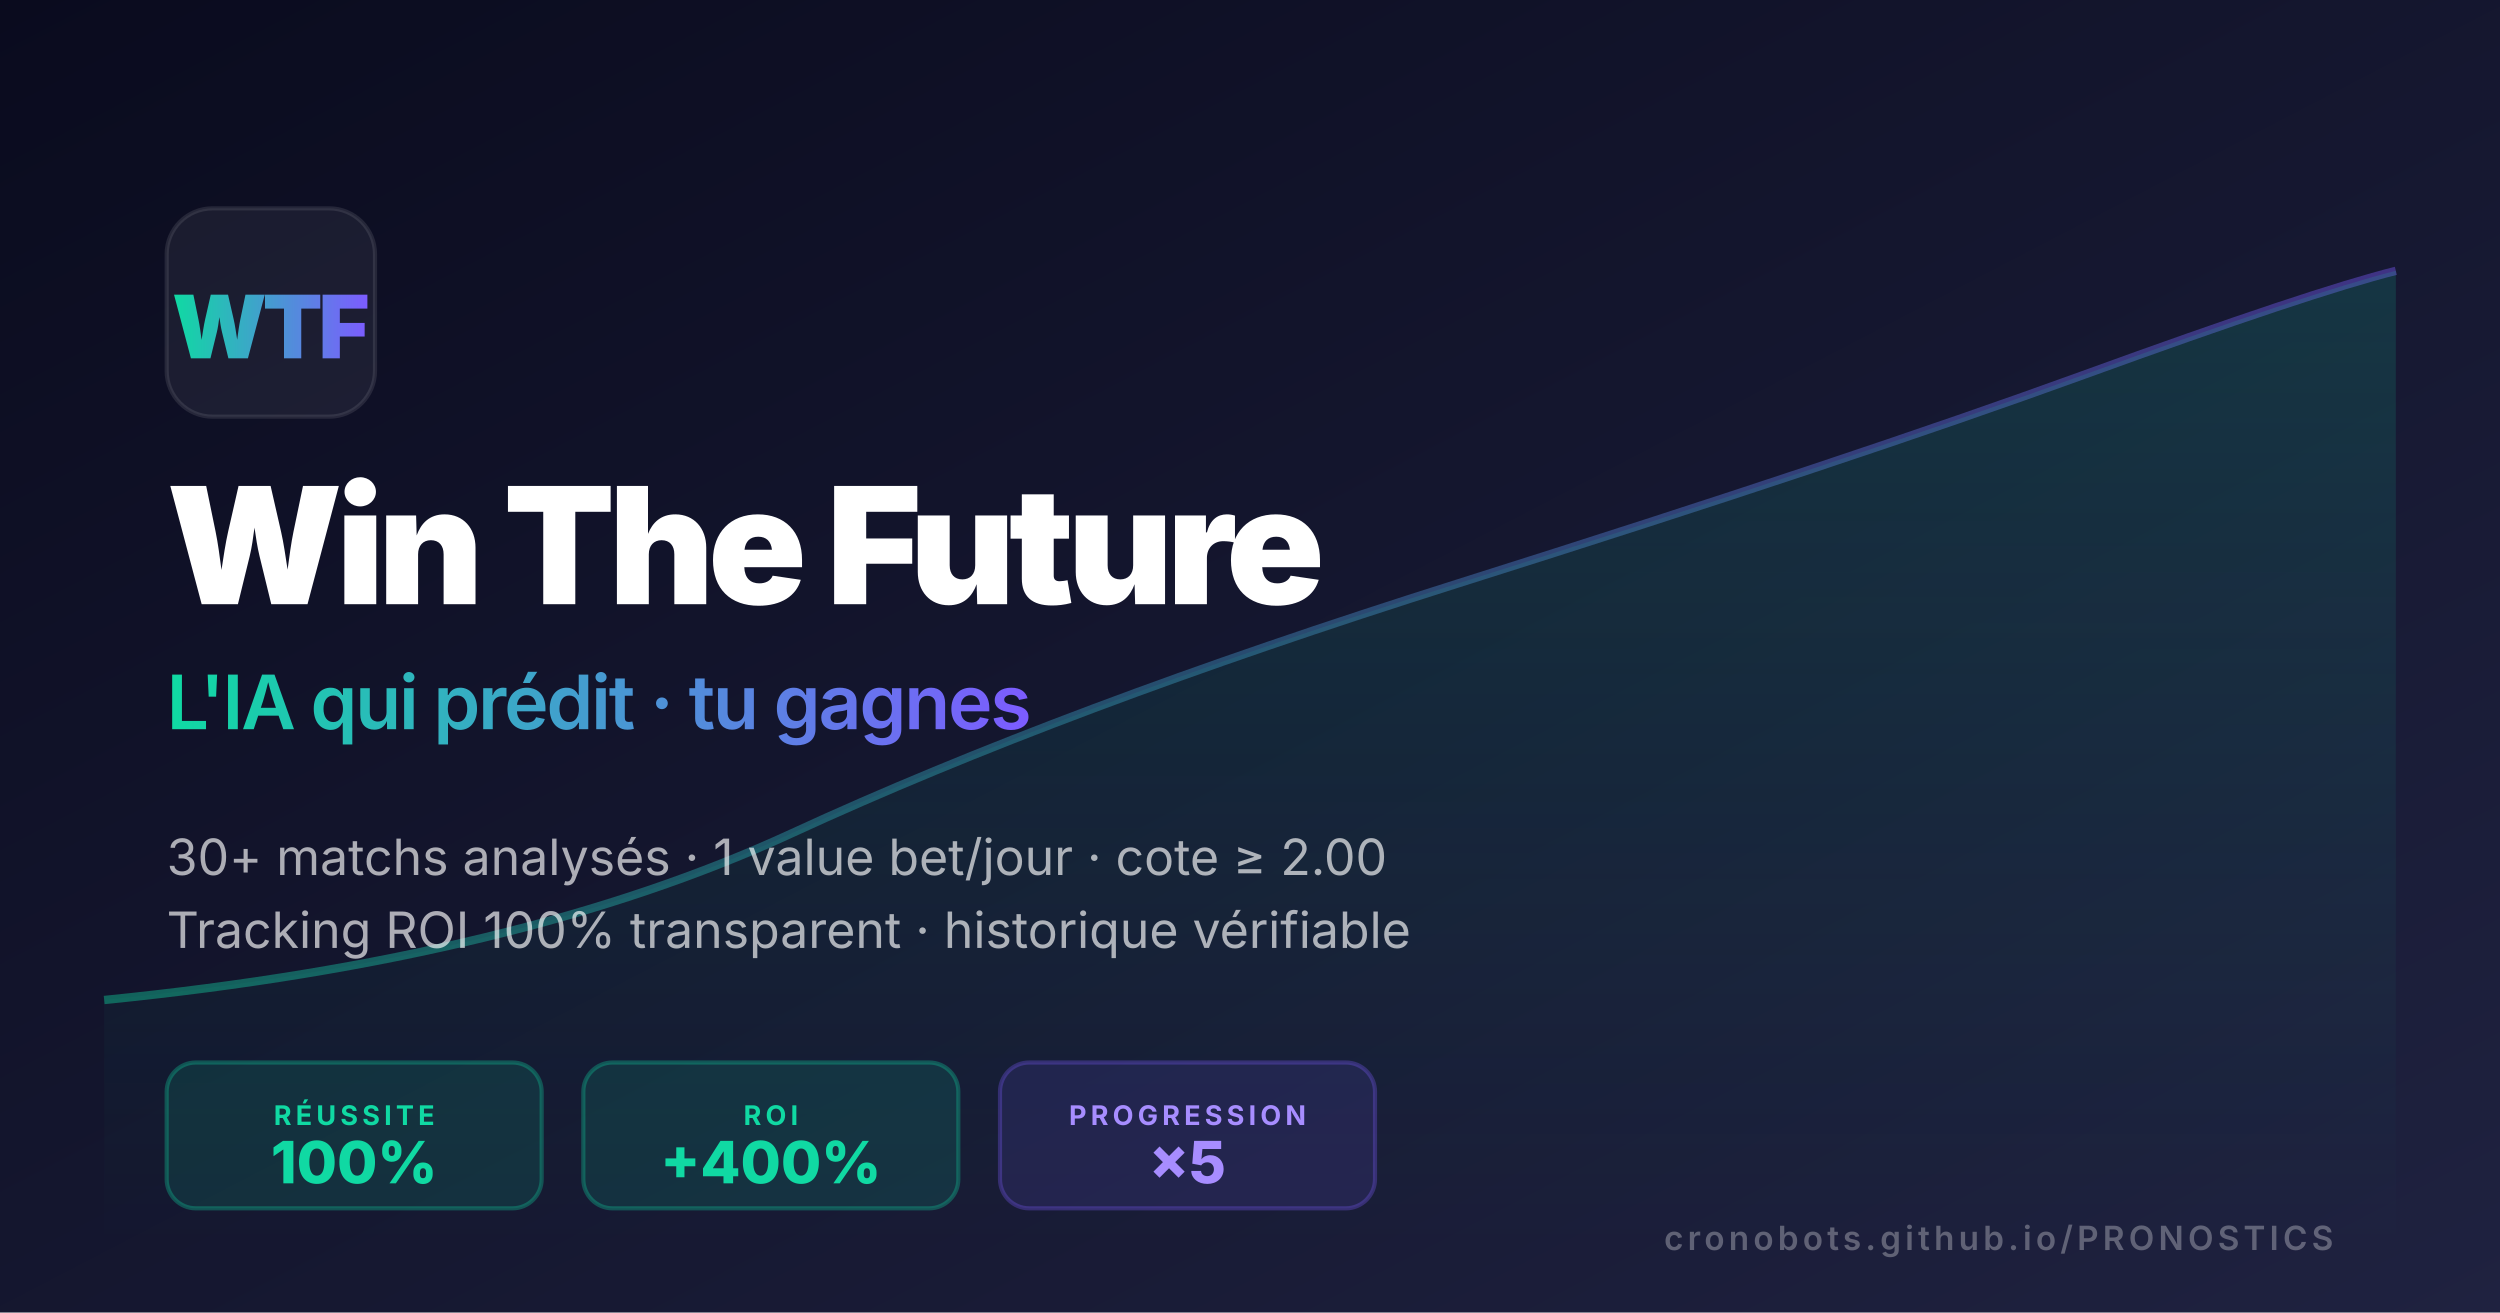
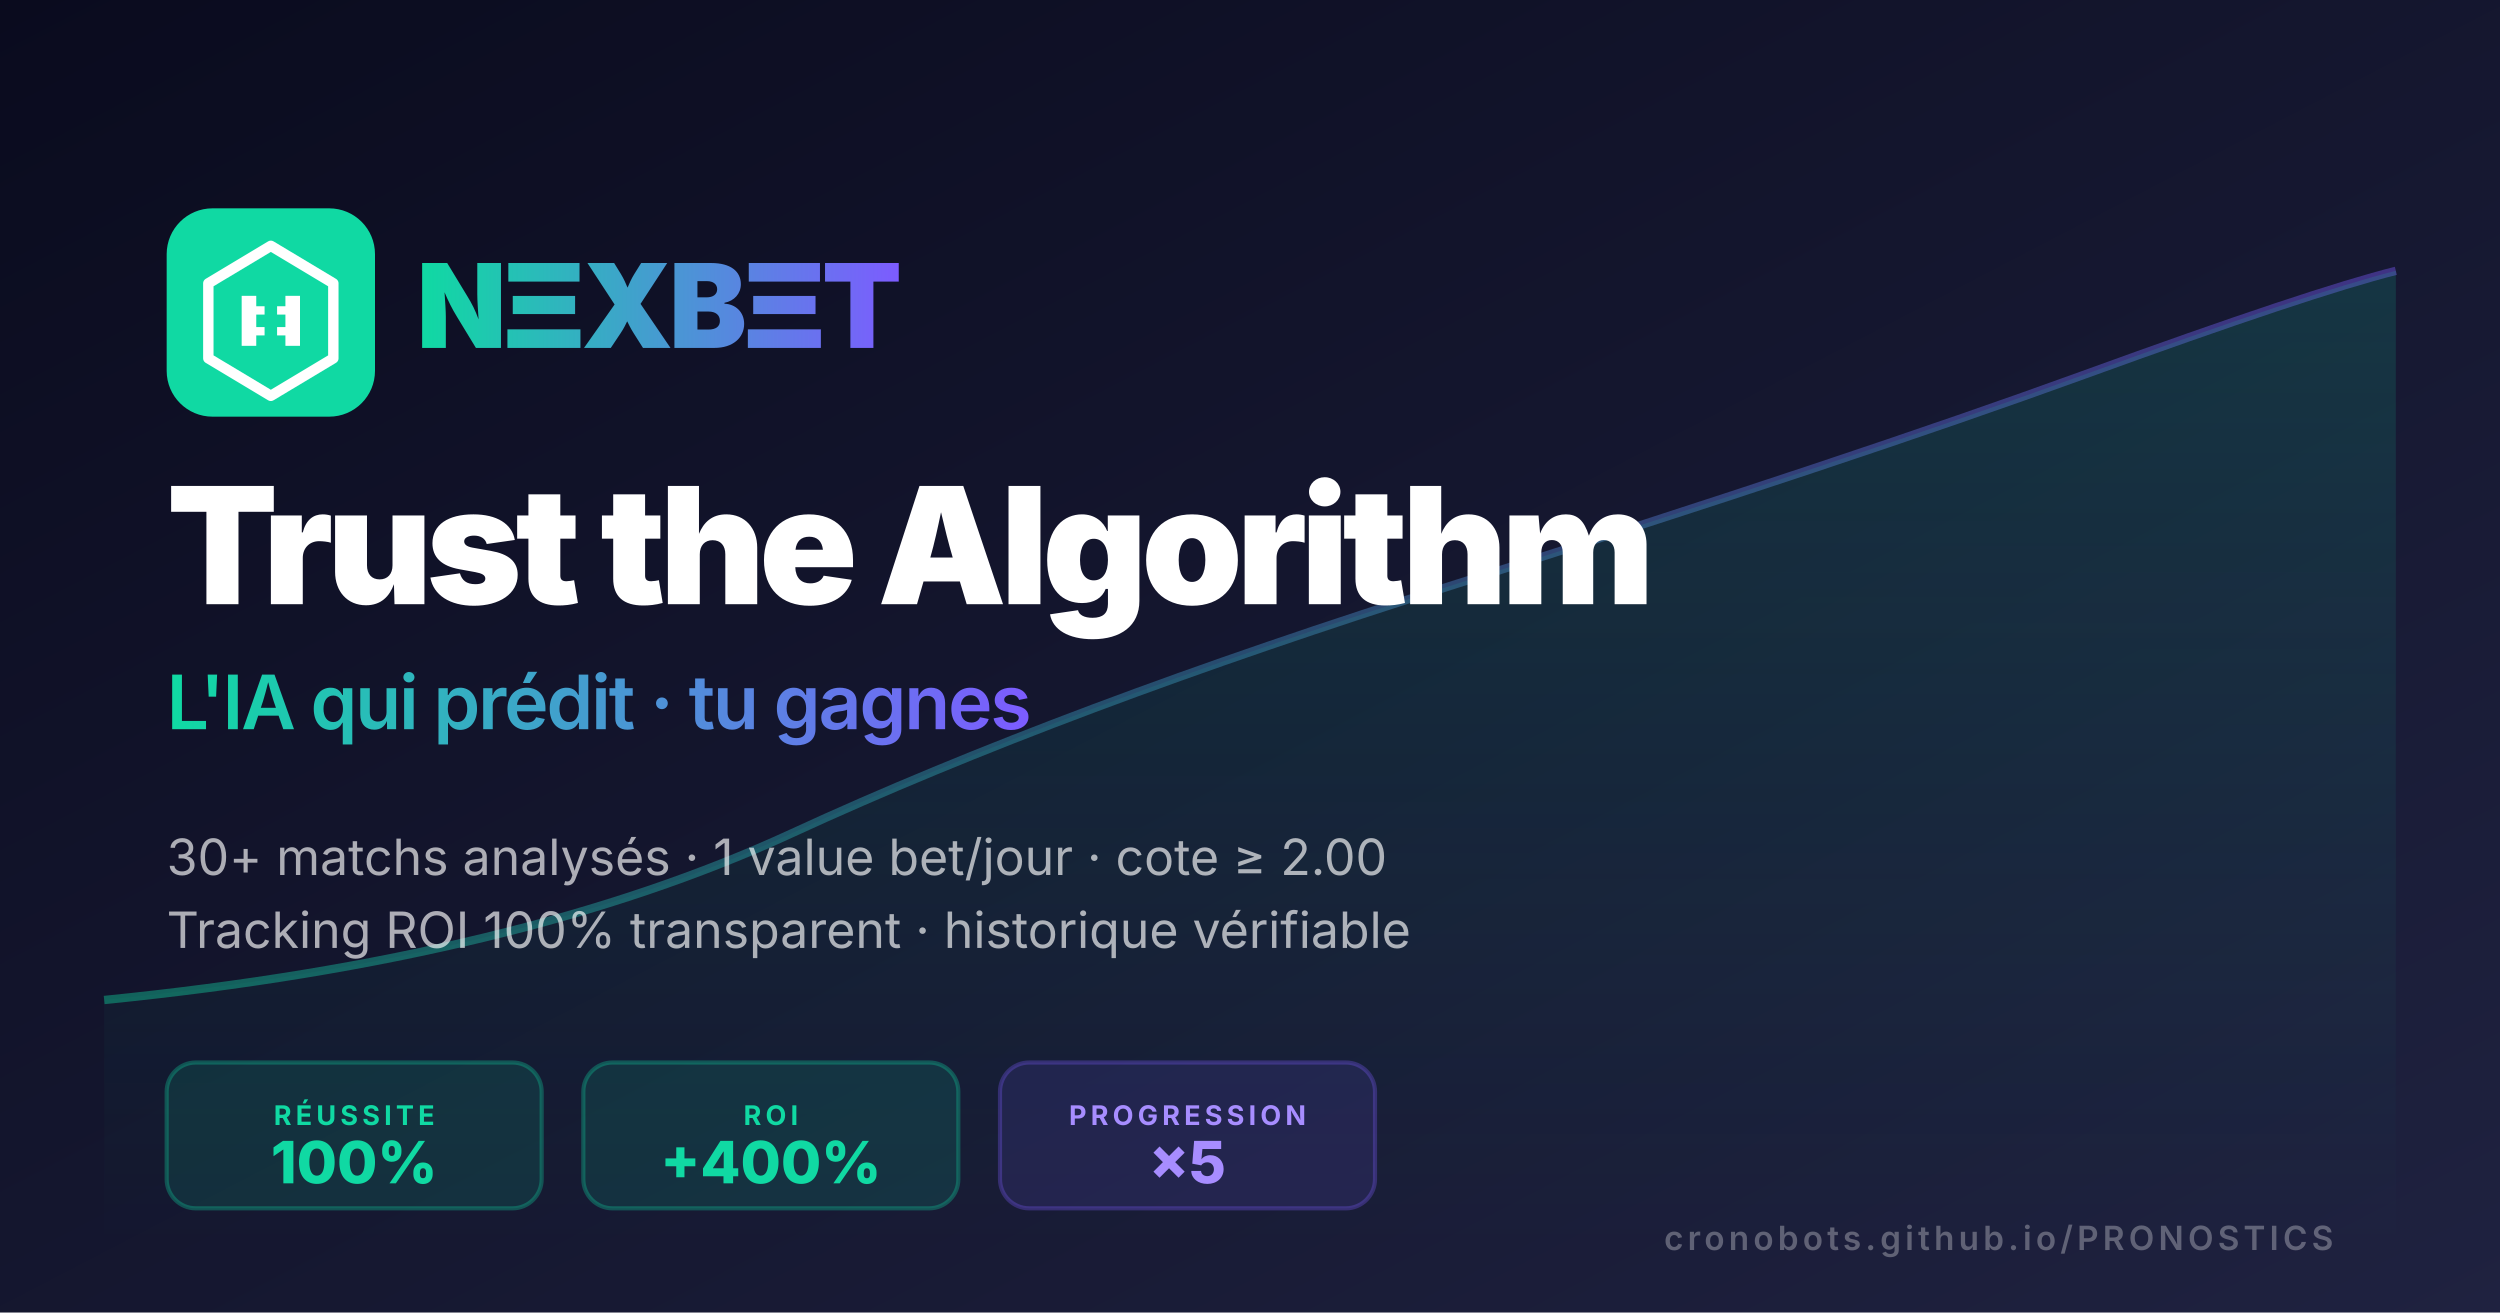
<svg xmlns="http://www.w3.org/2000/svg" viewBox="0 0 1200 630" width="1200" height="630">
  <defs>
    <linearGradient id="bg" x1="0" y1="0" x2="1" y2="1">
      <stop offset="0%" stop-color="#0a0b1e" />
      <stop offset="100%" stop-color="#1f2240" />
    </linearGradient>
    <linearGradient id="accent" x1="0" y1="0" x2="1" y2="0">
      <stop offset="0%" stop-color="#10d9a3" />
      <stop offset="100%" stop-color="#7c5cff" />
    </linearGradient>
    <linearGradient id="green" x1="0" y1="0" x2="0" y2="1">
      <stop offset="0%" stop-color="#10d9a3" stop-opacity="0.15" />
      <stop offset="100%" stop-color="#10d9a3" stop-opacity="0" />
    </linearGradient>
  </defs>
  <rect width="1200" height="630" fill="url(#bg)" />
  <path d="M 50 480 Q 250 460 380 400 T 700 280 T 1000 180 T 1150 130" stroke="url(#accent)" stroke-width="4" fill="none" opacity="0.4" />
  <path d="M 50 480 Q 250 460 380 400 T 700 280 T 1000 180 T 1150 130 L 1150 600 L 50 600 Z" fill="url(#green)" />
-   <rect x="80" y="100" width="100" height="100" rx="22" fill="#ffffff" fill-opacity="0.06" stroke="#ffffff" stroke-opacity="0.1" stroke-width="2" />
-   <text x="130" y="172" font-family="Inter, system-ui, sans-serif" font-size="42" font-weight="900" text-anchor="middle" fill="url(#accent)" letter-spacing="-2">WTF</text>
-   <text x="80" y="290" font-family="Inter, system-ui, sans-serif" font-size="78" font-weight="900" fill="#ffffff" letter-spacing="-3">Win The Future</text>
+   <g transform="translate(80, 100)">
+     <rect width="100" height="100" rx="22" fill="#10d9a3" />
+     <polygon points="50,18 80,36 80,72 50,90 20,72 20,36" fill="none" stroke="#ffffff" stroke-width="5" stroke-linejoin="round" />
+     <g fill="#ffffff" stroke="none">
+       <path d="M 36 42 L 43 42 L 43 47 L 47 47 L 47 51 L 43 51 L 43 57 L 47 57 L 47 61 L 43 61 L 43 66 L 36 66 Z" />
+       <path d="M 64 42 L 57 42 L 57 47 L 53 47 L 53 51 L 57 51 L 57 57 L 53 57 L 53 61 L 57 61 L 57 66 L 64 66 Z" />
+     </g>
+   </g>
+   <text x="200" y="167" font-family="Inter, system-ui, sans-serif" font-size="56" font-weight="900" fill="url(#accent)" letter-spacing="-2">NΞXBΞT</text>
+   <text x="80" y="290" font-family="Inter, system-ui, sans-serif" font-size="78" font-weight="900" fill="#ffffff" letter-spacing="-3">Trust the Algorithm</text>
  <text x="80" y="350" font-family="Inter, system-ui, sans-serif" font-size="36" font-weight="600" fill="url(#accent)" letter-spacing="-1">L'IA qui prédit · tu gagnes</text>
  <text x="80" y="420" font-family="Inter, system-ui, sans-serif" font-size="24" font-weight="400" fill="#ffffff" fill-opacity="0.65">30+ matchs analysés · 1 value bet/jour · cote ≥ 2.00</text>
  <text x="80" y="455" font-family="Inter, system-ui, sans-serif" font-size="24" font-weight="400" fill="#ffffff" fill-opacity="0.65">Tracking ROI 100% transparent · historique vérifiable</text>
  <g transform="translate(80, 510)">
    <rect width="180" height="70" rx="14" fill="#10d9a3" fill-opacity="0.12" stroke="#10d9a3" stroke-opacity="0.3" stroke-width="2" />
    <text x="90" y="30" font-family="Inter, system-ui, sans-serif" font-size="13" font-weight="700" text-anchor="middle" fill="#10d9a3" letter-spacing="2">RÉUSSITE</text>
    <text x="90" y="58" font-family="Inter, system-ui, sans-serif" font-size="28" font-weight="800" text-anchor="middle" fill="#10d9a3">100%</text>
  </g>
  <g transform="translate(280, 510)">
    <rect width="180" height="70" rx="14" fill="#10d9a3" fill-opacity="0.12" stroke="#10d9a3" stroke-opacity="0.3" stroke-width="2" />
    <text x="90" y="30" font-family="Inter, system-ui, sans-serif" font-size="13" font-weight="700" text-anchor="middle" fill="#10d9a3" letter-spacing="2">ROI</text>
    <text x="90" y="58" font-family="Inter, system-ui, sans-serif" font-size="28" font-weight="800" text-anchor="middle" fill="#10d9a3">+400%</text>
  </g>
  <g transform="translate(480, 510)">
    <rect width="180" height="70" rx="14" fill="#7c5cff" fill-opacity="0.12" stroke="#7c5cff" stroke-opacity="0.3" stroke-width="2" />
    <text x="90" y="30" font-family="Inter, system-ui, sans-serif" font-size="13" font-weight="700" text-anchor="middle" fill="#a78dff" letter-spacing="2">PROGRESSION</text>
    <text x="90" y="58" font-family="Inter, system-ui, sans-serif" font-size="28" font-weight="800" text-anchor="middle" fill="#a78dff">×5</text>
  </g>
  <text x="1120" y="600" font-family="Inter, system-ui, sans-serif" font-size="16" font-weight="600" text-anchor="end" fill="#ffffff" fill-opacity="0.3" letter-spacing="2">cronobots.github.io/PRONOSTICS</text>
</svg>
